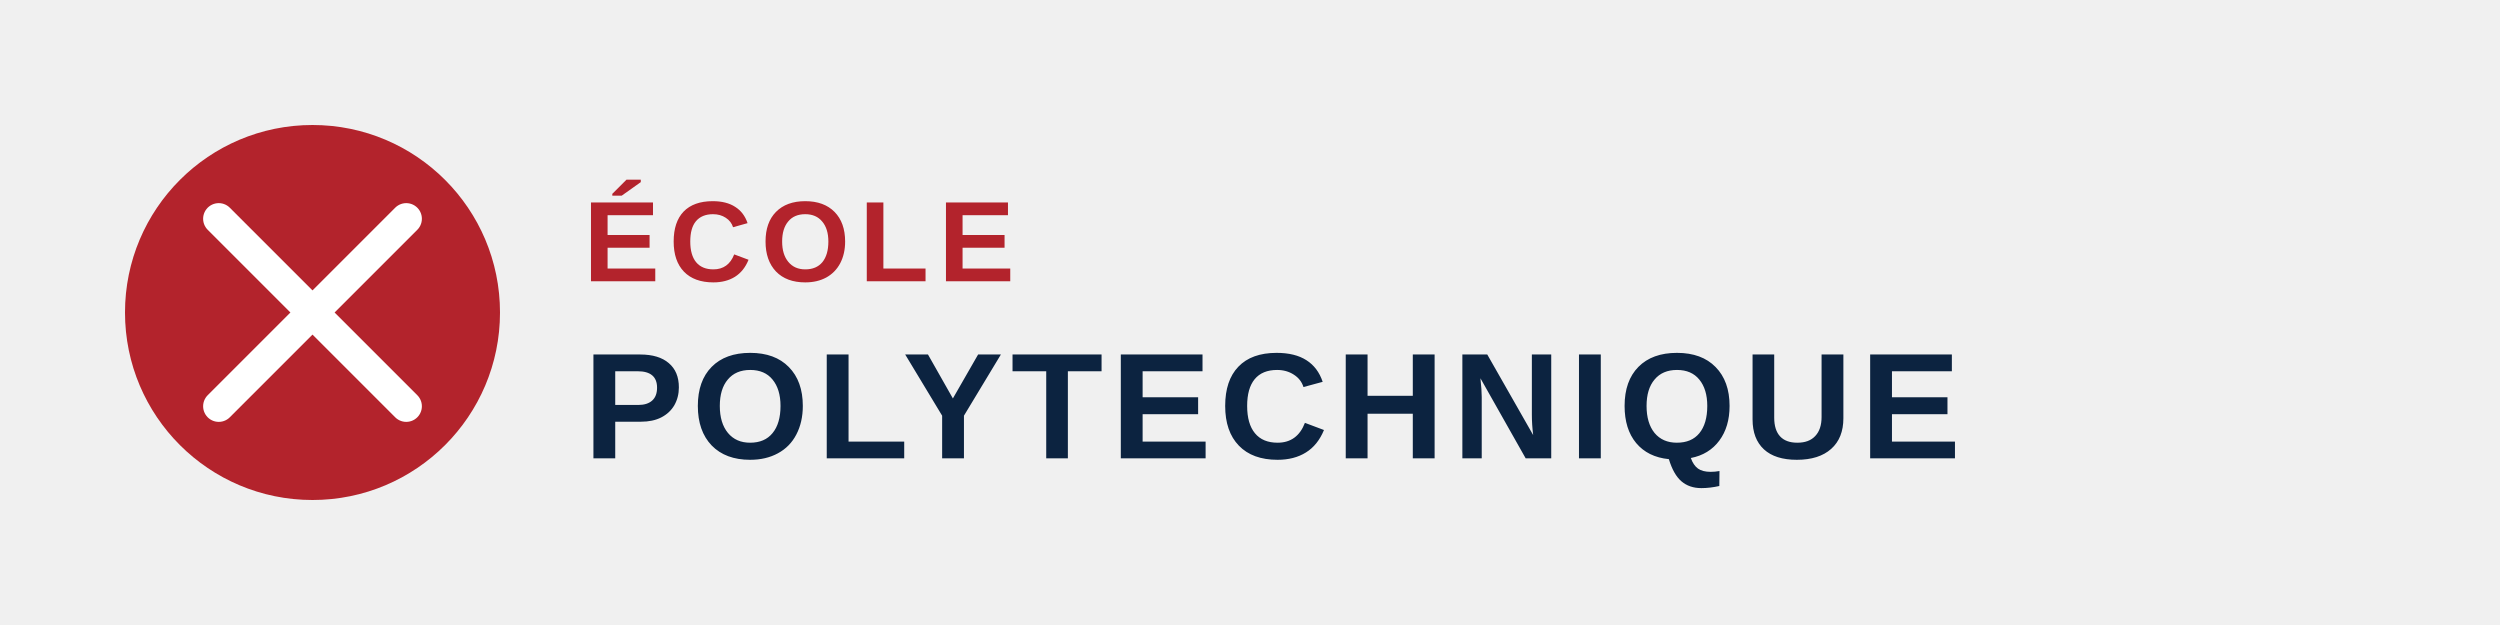
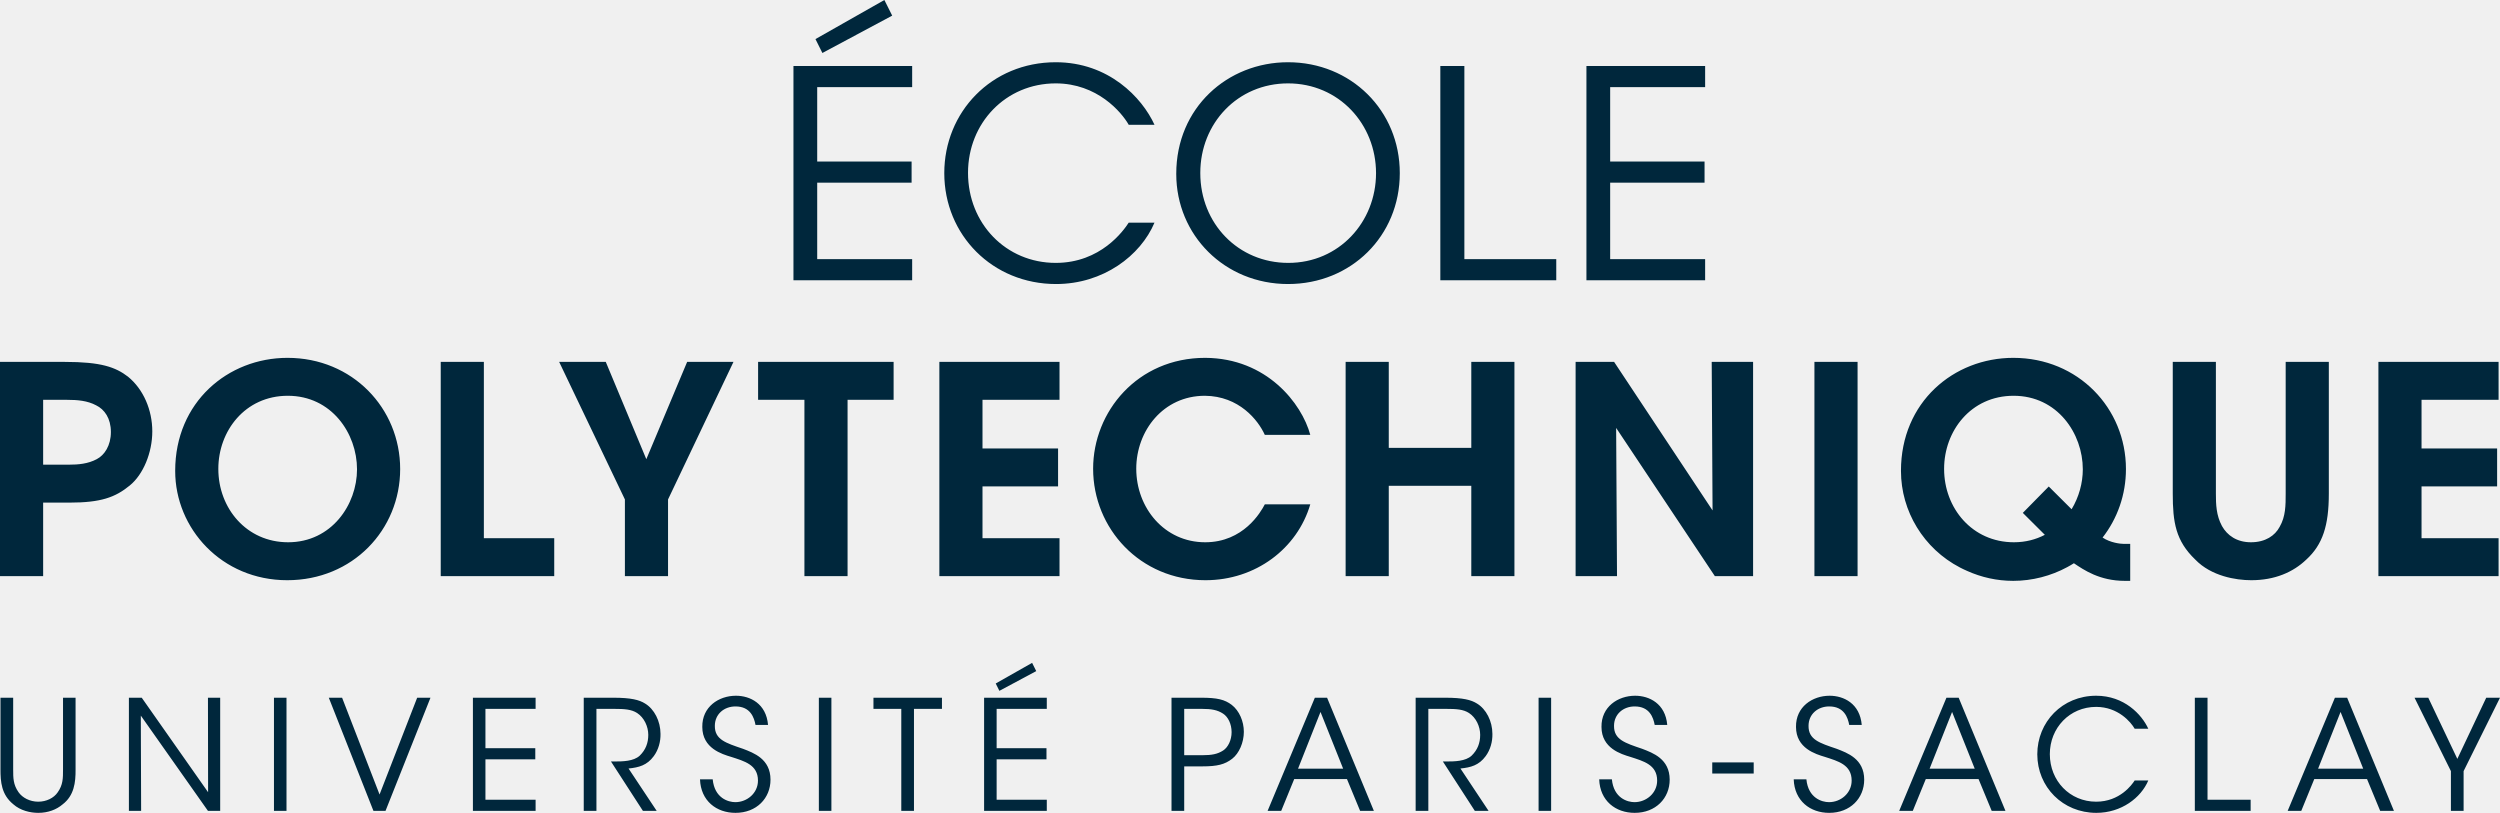
- <svg xmlns="http://www.w3.org/2000/svg" viewBox="0 0 240 60" width="240" height="60" fill="none">
-   <g transform="translate(10, 8)">
-     <circle cx="20" cy="22" r="18" fill="#B3232C" />
-     <path d="M11 13 l18 18" stroke="#FFFFFF" stroke-width="3" stroke-linecap="round" />
-     <path d="M29 13 l-18 18" stroke="#FFFFFF" stroke-width="3" stroke-linecap="round" />
+ <svg xmlns="http://www.w3.org/2000/svg" id="svg3041" version="1.1" width="310.146" height="100.842" xml:space="preserve">
+   <defs id="defs3045">
+     <clipPath clipPathUnits="userSpaceOnUse" id="clipPath3061">
+       <path d="m 0,595.276 595.276,0 L 595.276,0 0,0 0,595.276 z" id="path3063" />
+     </clipPath>
+     <clipPath clipPathUnits="userSpaceOnUse" id="clipPath3073">
+       <path d="m 146.055,94.902 303.166,0 0,412.222 -303.166,0 0,-412.222 z" id="path3075" />
+     </clipPath>
+   </defs>
+   <g id="g3049" transform="matrix(1.25,0,0,-1.25,-207.1035,219.4691)">
+     <text transform="matrix(1,0,0,-1,297.8805,23.1464)" id="text3051">
+       <tspan style="font-size:9px;font-variant:normal;font-weight:300;font-stretch:normal;writing-mode:lr-tb;fill:#e3000f;fill-opacity:1;fill-rule:nonzero;stroke:none;font-family:ITC Avant Garde Std Bk;-inkscape-font-specification:ITCAvantGardeStd-Bk" x="0" y="0" id="tspan3053">9</tspan>
+     </text>
+     <g id="g3055">
+       <g id="g3057">
+         <g id="g3059" clip-path="url(#clipPath3061)">
+           <g id="g3065" transform="translate(295.3701,33.5657)">
+             <path d="M 0,0 10.205,0" style="fill:none;stroke:#e3000f;stroke-width:0.9;stroke-linecap:butt;stroke-linejoin:miter;stroke-miterlimit:4;stroke-opacity:1;stroke-dasharray:none" id="path3067" />
+           </g>
+         </g>
+       </g>
+     </g>
+     <g id="g3126">
+       <g transform="translate(323.1307,169.0233)" id="g3089">
+         <path id="path3091" style="fill:#00273c;fill-opacity:1;fill-rule:nonzero;stroke:none" d="m 0,0 11.781,0 0,-2.097 -9.425,0 0,-7.385 9.367,0 0,-2.098 -9.367,0 0,-7.587 9.425,0 0,-2.097 L 0,-21.264 0,0 z m -14.5,0 2.386,0 0,-19.167 9.12,0 0,-2.097 -11.506,0 0,21.264 z m -23.822,-10.632 c 0,-5 3.764,-8.907 8.735,-8.907 5.029,0 8.706,4.05 8.706,8.907 0,4.857 -3.677,8.908 -8.734,8.908 -5,0 -8.707,-3.965 -8.707,-8.879 l 0,-0.029 z m -2.386,-0.057 c 0,6.552 5.087,11.064 11.093,11.064 6.235,0 11.092,-4.772 11.092,-11.007 0,-6.235 -4.828,-11.005 -11.092,-11.005 -6.294,0 -11.093,4.856 -11.093,10.919 l 0,0.029 z m -2.16,-4.856 c -1.381,-3.276 -5.088,-6.092 -9.771,-6.092 -6.293,0 -11.092,4.856 -11.092,11.005 0,6.064 4.684,11.007 11.063,11.007 5.259,0 8.563,-3.507 9.8,-6.207 l -2.558,0 c -0.718,1.264 -3.133,4.108 -7.242,4.108 -4.971,0 -8.707,-3.937 -8.707,-8.879 0,-5.029 3.765,-8.936 8.707,-8.936 4.455,0 6.724,3.19 7.242,3.994 l 2.558,0 z m -26.809,22.097 0.776,-1.551 -6.926,-3.708 -0.689,1.38 6.839,3.879 z M -78.7,0 l 11.781,0 0,-2.097 -9.424,0 0,-7.385 9.368,0 0,-2.098 -9.368,0 0,-7.587 9.424,0 0,-2.097 -11.781,0 0,21.264 z" />
+       </g>
+       <g transform="translate(358.6298,129.0252)" id="g3093">
+         <path id="path3095" style="fill:#00273c;fill-opacity:1;fill-rule:nonzero;stroke:none" d="m 0,0 0,0.03 c 0,3.735 2.645,7.241 6.896,7.241 4.34,0 6.869,-3.735 6.869,-7.299 0,-1.366 -0.389,-2.763 -1.112,-3.963 L 10.386,-1.734 7.81,-4.352 9.996,-6.529 C 9.111,-6.992 8.084,-7.268 6.926,-7.268 2.787,-7.268 0,-3.879 0,0 m 17.839,-7.429 c -0.331,0 -1.347,0.111 -2.111,0.628 1.466,1.883 2.318,4.246 2.318,6.801 0,6.035 -4.742,11.035 -11.178,11.035 -5.919,0 -11.15,-4.397 -11.15,-11.206 l 0,-0.029 c 0,-3.987 2.259,-7.704 5.856,-9.573 0.003,-0.002 0.008,-0.004 0.011,-0.006 0.234,-0.12 0.473,-0.236 0.718,-0.341 1.392,-0.622 2.932,-0.978 4.554,-0.978 1.886,0 3.748,0.488 5.357,1.359 0.229,0.12 0.447,0.254 0.667,0.389 0.974,-0.657 2.552,-1.748 5.044,-1.748 l 0.544,0 0,3.669 -0.63,0 z m 25.263,18.062 11.927,0 0,-3.764 -7.646,0 0,-4.828 7.501,0 0,-3.765 -7.501,0 0,-5.143 7.646,0 0,-3.765 -11.927,0 0,21.265 z m -16.129,0 0,-13.074 c 0,-1.064 0.03,-2.156 0.605,-3.219 0.516,-0.919 1.464,-1.608 2.871,-1.608 1.439,0 2.387,0.659 2.847,1.521 0.603,1.035 0.603,2.156 0.603,3.306 l 0,13.074 4.282,0 0,-13.074 c 0,-3.163 -0.604,-5.058 -2.241,-6.552 -1.294,-1.237 -3.104,-2.041 -5.46,-2.041 -1.523,0 -3.965,0.402 -5.547,2.041 -1.953,1.868 -2.241,3.706 -2.241,6.552 l 0,13.074 4.281,0 z m -39.844,0 4.282,0 0,-21.265 -4.282,0 0,21.265 z m -10.11,-14.741 -0.085,14.741 4.107,0 0,-21.265 -3.792,0 -9.799,14.713 0.086,-14.713 -4.109,0 0,21.265 3.821,0 9.771,-14.741 z m -36.417,-6.524 0,21.265 4.282,0 0,-8.534 8.19,0 0,8.534 4.281,0 0,-21.265 -4.281,0 0,8.965 -8.19,0 0,-8.965 -4.282,0 z m -3.508,7.127 c -1.293,-4.397 -5.43,-7.529 -10.402,-7.529 -6.495,0 -11.15,5.144 -11.15,11.064 0,5.659 4.396,11.005 11.121,11.005 6.119,-0.028 9.596,-4.54 10.431,-7.644 l -4.513,0 c -0.661,1.467 -2.556,3.852 -5.948,3.88 -4.136,0 -6.81,-3.477 -6.81,-7.241 0,-3.879 2.787,-7.298 6.84,-7.298 3.794,0 5.517,2.986 5.918,3.763 l 4.513,0 z m -36.813,14.138 11.926,0 0,-3.764 -7.644,0 0,-4.828 7.5,0 0,-3.765 -7.5,0 0,-5.143 7.644,0 0,-3.765 -11.926,0 0,21.265 z m -13.392,-3.764 -4.597,0 0,3.764 13.449,0 0,-3.764 -4.57,0 0,-17.501 -4.282,0 0,17.501 z m -17.817,-9.886 -6.524,13.65 4.626,0 4.024,-9.655 4.052,9.655 4.598,0 -6.494,-13.65 0,-7.615 -4.282,0 0,7.615 z m -18.278,13.65 4.281,0 0,-17.5 6.984,0 0,-3.765 -11.265,0 0,21.265 z M -171.278,0 c 0,-3.879 2.788,-7.268 6.926,-7.268 4.309,0 6.838,3.733 6.838,7.24 0,3.564 -2.529,7.299 -6.868,7.299 -4.253,0 -6.896,-3.506 -6.896,-7.241 l 0,-0.03 z m -4.282,-0.171 c 0,6.809 5.23,11.206 11.15,11.206 6.437,0 11.178,-5 11.178,-11.035 0,-6.034 -4.712,-11.034 -11.208,-11.034 -6.522,0 -11.12,5.144 -11.12,10.834 l 0,0.029 z m -13.105,0.603 2.529,0 c 0.976,0 1.924,0.086 2.787,0.546 0.776,0.403 1.407,1.351 1.407,2.7 0,1.35 -0.631,2.242 -1.464,2.645 -0.862,0.46 -1.839,0.546 -2.903,0.546 l -2.356,0 0,-6.437 z m 2.155,10.201 c 3.593,0 5.028,-0.518 6.265,-1.466 1.551,-1.264 2.413,-3.334 2.413,-5.431 0,-2.097 -0.892,-4.282 -2.241,-5.373 -1.436,-1.178 -2.874,-1.696 -5.977,-1.696 l -2.615,0 0,-7.299 -4.282,0 0,21.265 6.437,0 z" />
+       </g>
+       <g transform="translate(408.9274,99.0449)" id="g3097">
+         <path id="path3099" style="fill:#00273c;fill-opacity:1;fill-rule:nonzero;stroke:none" d="m 0,0 -3.611,7.284 1.365,0 2.884,-6.07 2.868,6.07 1.366,0 L 1.26,0 1.26,-3.946 0,-3.946 0,0 z m -10.951,5.873 -2.23,-5.63 4.476,0 -2.246,5.63 z m -3.9,-9.819 -1.35,0 4.689,11.23 1.214,0 4.644,-11.23 -1.366,0 -1.305,3.157 -5.236,0 -1.29,-3.157 z m -10.564,11.23 1.26,0 0,-10.122 4.279,0 0,-1.108 -5.539,0 0,11.23 z m -4.617,-8.21 c -0.728,-1.73 -2.686,-3.217 -5.16,-3.217 -3.323,0 -5.858,2.565 -5.858,5.812 0,3.203 2.474,5.812 5.843,5.812 2.777,0 4.522,-1.851 5.175,-3.277 l -1.351,0 c -0.379,0.668 -1.654,2.17 -3.824,2.17 -2.625,0 -4.599,-2.079 -4.599,-4.689 0,-2.656 1.989,-4.72 4.599,-4.72 2.352,0 3.551,1.684 3.824,2.109 l 1.351,0 z m -19.474,6.799 -2.231,-5.63 4.477,0 -2.246,5.63 z m -3.9,-9.819 -1.35,0 4.689,11.23 1.214,0 4.643,-11.23 -1.365,0 -1.305,3.157 -5.236,0 -1.29,-3.157 z m -10.56,3.127 c 0.183,-1.867 1.548,-2.262 2.246,-2.262 1.169,0 2.246,0.896 2.246,2.14 0,1.578 -1.35,1.928 -2.655,2.352 -0.911,0.274 -2.868,0.85 -2.868,2.975 -0.031,1.988 1.624,3.095 3.338,3.095 1.396,0 3.005,-0.773 3.187,-2.898 l -1.244,0 c -0.136,0.728 -0.501,1.836 -1.988,1.836 -1.123,0 -2.049,-0.759 -2.049,-1.927 -0.015,-1.366 1.092,-1.7 2.792,-2.277 1.063,-0.41 2.732,-1.001 2.732,-3.065 0,-1.836 -1.381,-3.293 -3.475,-3.293 -1.882,0 -3.445,1.184 -3.521,3.324 l 1.259,0 z m -5.23,0.576 -4.113,0 0,1.108 4.113,0 0,-1.108 z M -83.27,-0.819 c 0.182,-1.867 1.548,-2.262 2.245,-2.262 1.169,0 2.247,0.896 2.247,2.14 0,1.578 -1.351,1.928 -2.656,2.352 -0.911,0.274 -2.868,0.85 -2.868,2.975 -0.03,1.988 1.623,3.095 3.338,3.095 1.397,0 3.005,-0.773 3.188,-2.898 l -1.245,0 c -0.136,0.728 -0.501,1.836 -1.988,1.836 -1.123,0 -2.049,-0.759 -2.049,-1.927 -0.015,-1.366 1.093,-1.7 2.792,-2.277 1.063,-0.41 2.732,-1.001 2.732,-3.065 0,-1.836 -1.381,-3.293 -3.475,-3.293 -1.881,0 -3.445,1.184 -3.521,3.324 l 1.26,0 z m -7.275,8.103 1.245,0 0,-11.23 -1.245,0 0,11.23 z m -12.201,0 2.929,0 c 1.76,0 2.58,-0.212 3.156,-0.576 0.911,-0.547 1.533,-1.746 1.533,-3.02 0.015,-0.759 -0.197,-1.563 -0.668,-2.201 -0.668,-0.91 -1.472,-1.123 -2.504,-1.229 l 2.792,-4.204 -1.365,0 -3.172,4.902 0.364,0 c 0.79,0 1.882,0.015 2.489,0.577 0.592,0.576 0.85,1.259 0.85,2.063 0,0.835 -0.41,1.715 -1.109,2.17 -0.561,0.365 -1.259,0.411 -2.275,0.411 l -1.761,0 0,-10.123 -1.259,0 0,11.23 z m -9.442,-1.411 -2.231,-5.63 4.476,0 -2.245,5.63 z m -3.901,-9.819 -1.35,0 4.689,11.23 1.214,0 4.644,-11.23 -1.366,0 -1.305,3.157 -5.235,0 -1.291,-3.157 z m -9.627,5.524 1.791,0 c 0.941,0 1.517,0.107 2.079,0.471 0.485,0.318 0.834,1.032 0.834,1.82 0,0.805 -0.349,1.518 -0.849,1.837 -0.562,0.364 -1.139,0.471 -2.095,0.471 l -1.76,0 0,-4.599 z m 1.7,5.706 c 1.578,0 2.322,-0.182 3.02,-0.713 0.743,-0.576 1.199,-1.624 1.199,-2.671 0,-1.062 -0.471,-2.14 -1.154,-2.671 -0.743,-0.577 -1.502,-0.759 -2.959,-0.759 l -1.806,0 0,-4.416 -1.26,0 0,11.23 2.96,0 z m -16.795,3.46 0.41,-0.819 -3.658,-1.958 -0.364,0.729 3.612,2.048 z m -4.765,-3.46 6.222,0 0,-1.107 -4.978,0 0,-3.901 4.947,0 0,-1.108 -4.947,0 0,-4.006 4.978,0 0,-1.108 -6.222,0 0,11.23 z m -8.219,-1.107 -2.762,0 0,1.107 6.798,0 0,-1.107 -2.777,0 0,-10.123 -1.259,0 0,10.123 z m -8.181,1.107 1.245,0 0,-11.23 -1.245,0 0,11.23 z m -10.535,-8.103 c 0.182,-1.867 1.548,-2.262 2.246,-2.262 1.168,0 2.246,0.896 2.246,2.14 0,1.578 -1.351,1.928 -2.656,2.352 -0.911,0.274 -2.869,0.85 -2.869,2.975 -0.029,1.988 1.625,3.095 3.339,3.095 1.397,0 3.005,-0.773 3.187,-2.898 l -1.245,0 c -0.136,0.728 -0.5,1.836 -1.987,1.836 -1.123,0 -2.049,-0.759 -2.049,-1.927 -0.015,-1.366 1.093,-1.7 2.792,-2.277 1.063,-0.41 2.732,-1.001 2.732,-3.065 0,-1.836 -1.381,-3.293 -3.475,-3.293 -1.882,0 -3.446,1.184 -3.521,3.324 l 1.26,0 z m -12.799,8.103 2.93,0 c 1.76,0 2.579,-0.212 3.156,-0.576 0.911,-0.547 1.533,-1.746 1.533,-3.02 0.015,-0.759 -0.198,-1.563 -0.668,-2.201 -0.667,-0.91 -1.472,-1.123 -2.504,-1.229 l 2.792,-4.204 -1.366,0 -3.171,4.902 0.364,0 c 0.789,0 1.882,0.015 2.489,0.577 0.591,0.576 0.85,1.259 0.85,2.063 0,0.835 -0.41,1.715 -1.108,2.17 -0.562,0.365 -1.259,0.411 -2.277,0.411 l -1.76,0 0,-10.123 -1.26,0 0,11.23 z m -11,0 6.222,0 0,-1.107 -4.978,0 0,-3.901 4.947,0 0,-1.108 -4.947,0 0,-4.006 4.978,0 0,-1.108 -6.222,0 0,11.23 z m -14.303,0 1.32,0 3.718,-9.606 3.733,9.606 1.321,0 -4.462,-11.23 -1.199,0 -4.431,11.23 z m -5.442,0 1.245,0 0,-11.23 -1.245,0 0,11.23 z m -6.537,-9.378 -0.014,9.378 1.214,0 0,-11.23 -1.214,0 -6.663,9.454 0.031,-9.454 -1.214,0 0,11.23 1.274,0 6.586,-9.378 z m -19.345,9.378 0,-7.117 c 0,-0.85 0,-1.503 0.531,-2.261 0.395,-0.562 1.137,-0.941 1.957,-0.941 0.805,0 1.548,0.364 1.928,0.926 0.531,0.744 0.531,1.396 0.531,2.276 l 0,7.117 1.245,0 0,-7.117 c 0.015,-1.305 -0.152,-2.596 -1.275,-3.46 -0.622,-0.531 -1.457,-0.85 -2.429,-0.85 -0.788,0 -1.775,0.228 -2.473,0.85 -1.184,0.956 -1.275,2.231 -1.275,3.46 l 0,7.117 1.26,0 z" />
+       </g>
+     </g>
  </g>
-   <text x="56" y="27" font-family="'Helvetica Neue', Arial, sans-serif" font-size="11" font-weight="700" fill="#B3232C" letter-spacing="0.08em">ÉCOLE</text>
-   <text x="56" y="44" font-family="'Helvetica Neue', Arial, sans-serif" font-size="14.5" font-weight="900" fill="#0C2340" letter-spacing="0.05em">POLYTECHNIQUE</text>
</svg>
